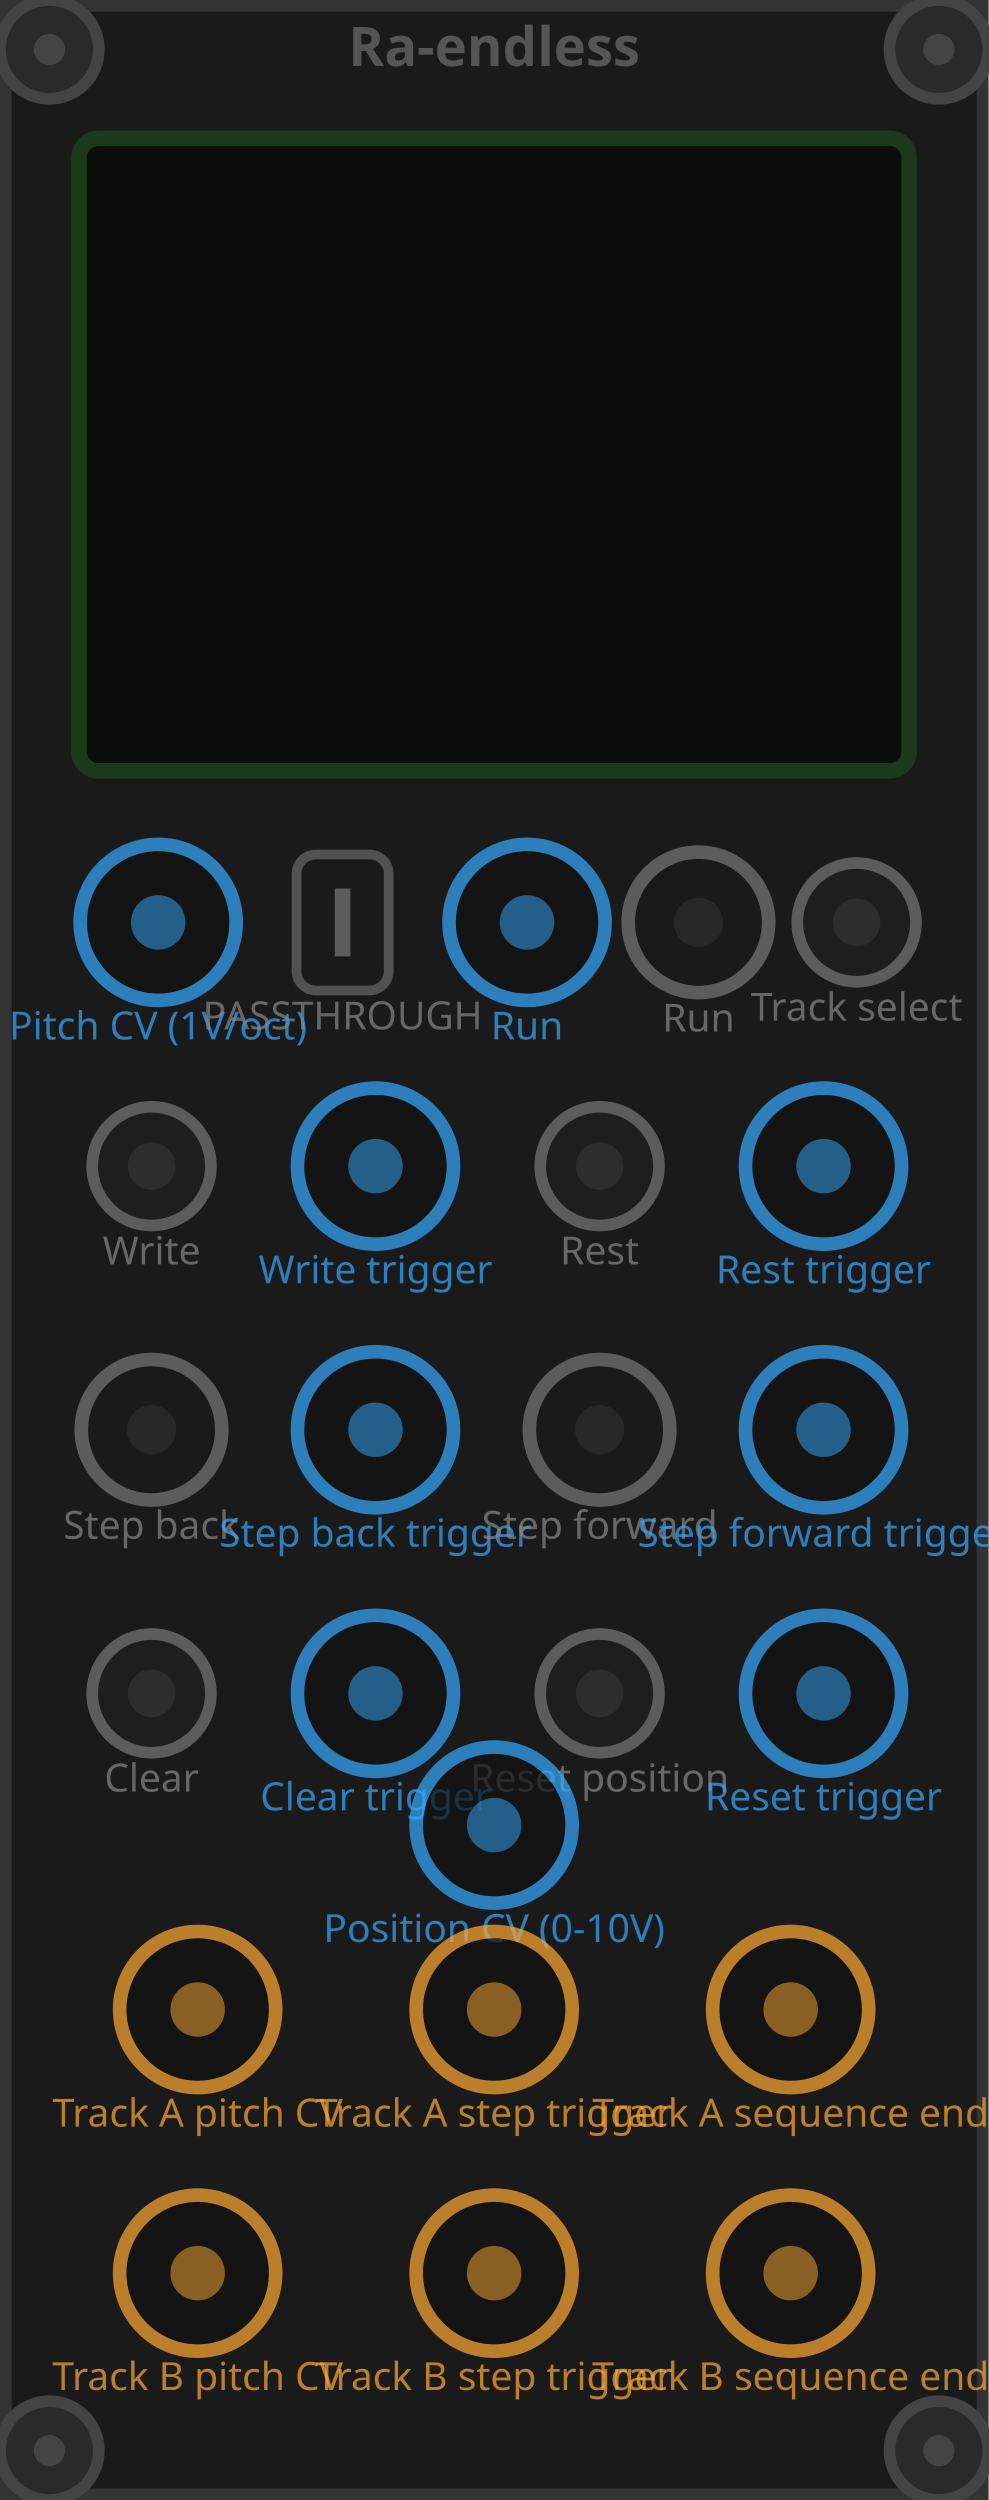
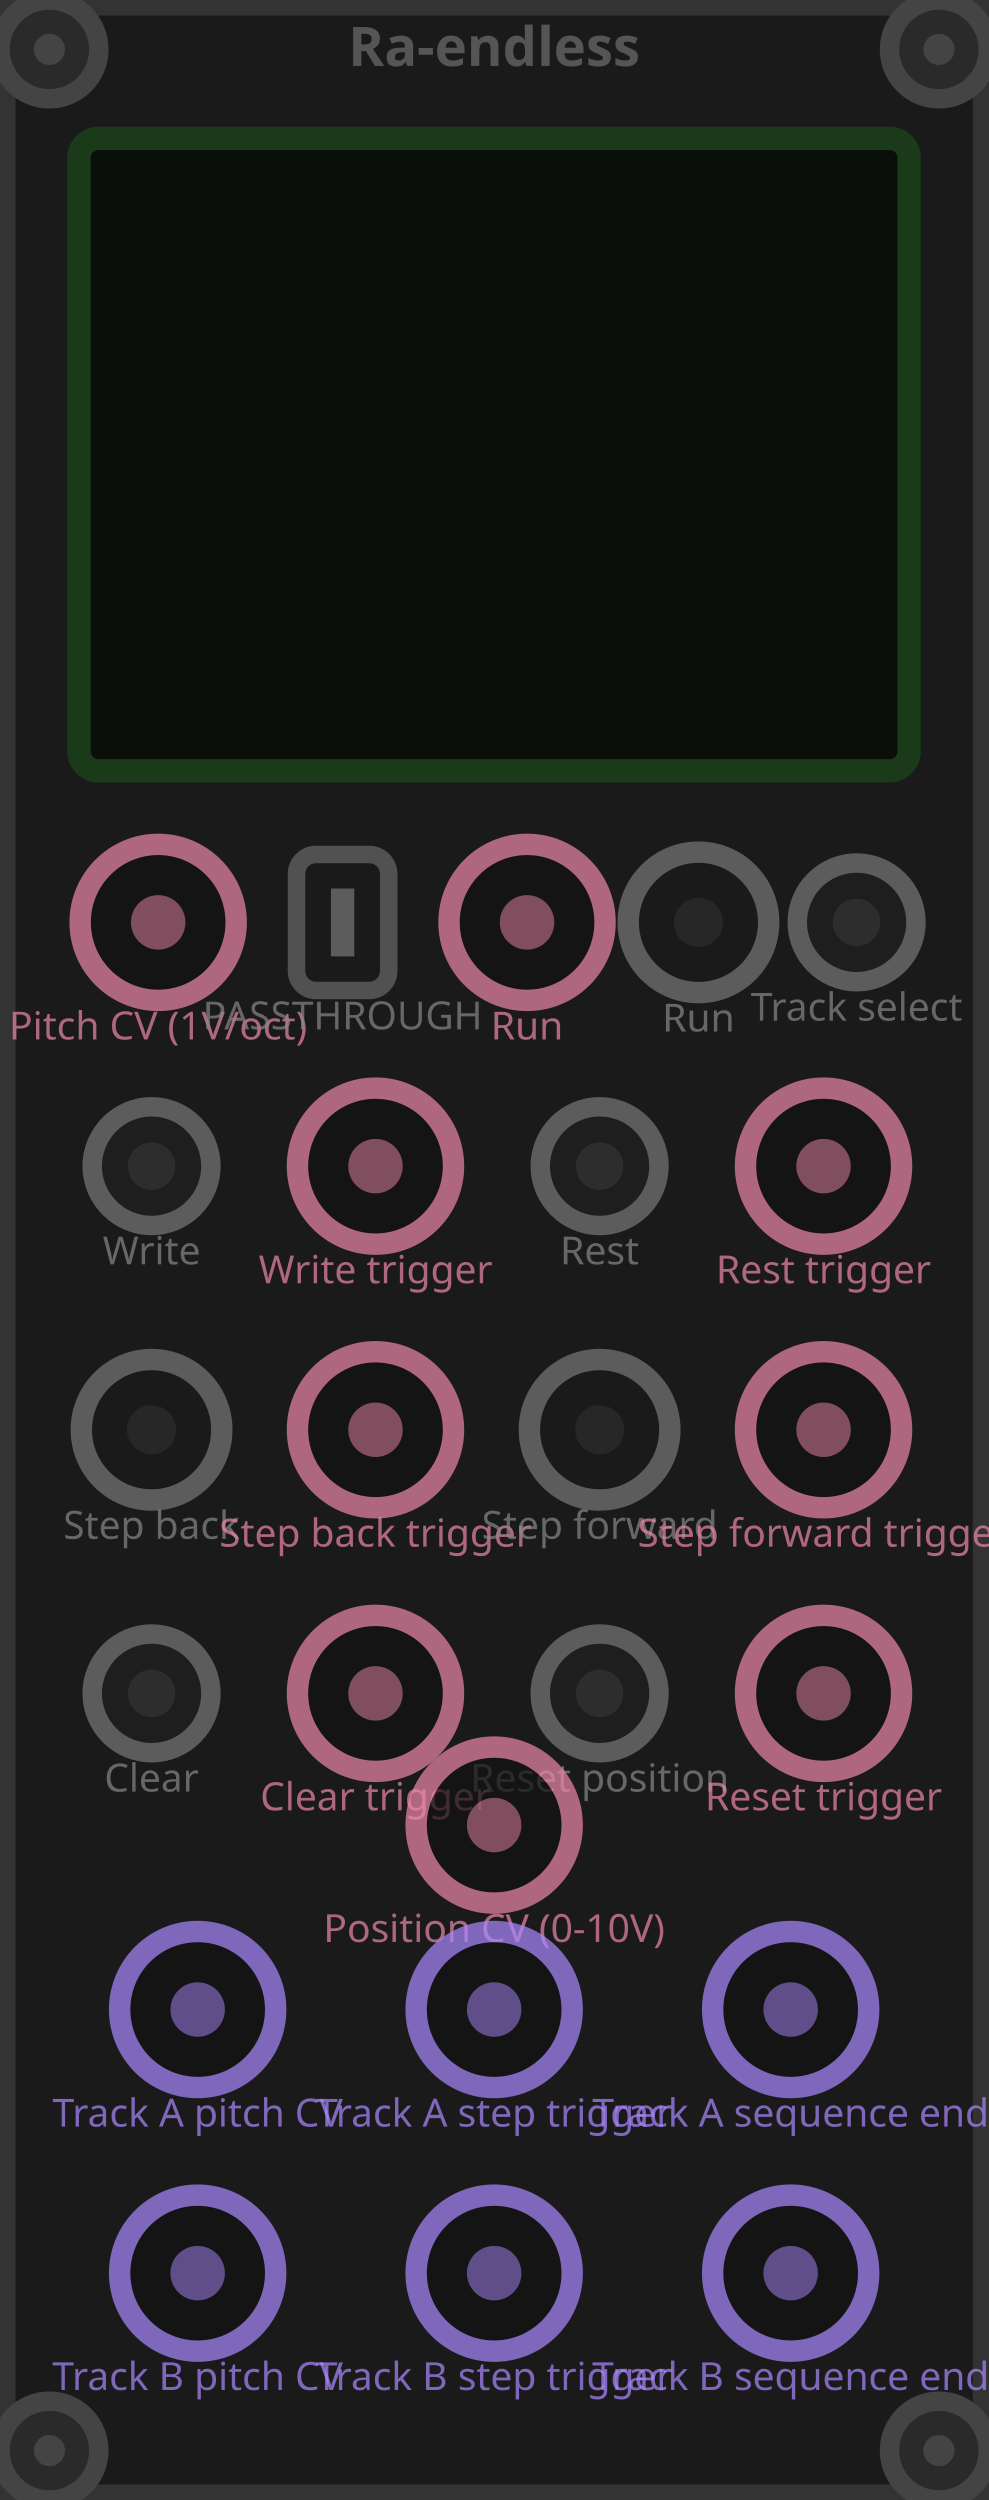
<svg xmlns="http://www.w3.org/2000/svg" viewBox="0 0 50.80 128.5" width="50.80mm" height="128.5mm">
  <rect width="50.80" height="128.5" fill="#1a1a1a" />
-   <rect x="0.3" y="0.3" width="50.20" height="127.9" fill="none" stroke="#333" stroke-width="0.6" />
-   <circle cx="2.54" cy="2.54" r="2.54" fill="#2a2a2a" stroke="#444" stroke-width="0.6" />
+   <rect x="0.3" y="0.3" width="50.20" height="127.9" fill="none" stroke="#333" stroke-width="1" />
+   <circle cx="2.54" cy="2.54" r="2.54" fill="#2a2a2a" stroke="#444" stroke-width="1" />
  <circle cx="2.54" cy="2.54" r="0.8" fill="#444" />
-   <circle cx="2.54" cy="125.96" r="2.54" fill="#2a2a2a" stroke="#444" stroke-width="0.6" />
+   <circle cx="2.54" cy="125.96" r="2.54" fill="#2a2a2a" stroke="#444" stroke-width="1" />
  <circle cx="2.54" cy="125.96" r="0.8" fill="#444" />
-   <circle cx="48.26" cy="2.54" r="2.54" fill="#2a2a2a" stroke="#444" stroke-width="0.6" />
+   <circle cx="48.26" cy="2.54" r="2.54" fill="#2a2a2a" stroke="#444" stroke-width="1" />
  <circle cx="48.26" cy="2.54" r="0.8" fill="#444" />
-   <circle cx="48.26" cy="125.96" r="2.54" fill="#2a2a2a" stroke="#444" stroke-width="0.6" />
+   <circle cx="48.26" cy="125.96" r="2.54" fill="#2a2a2a" stroke="#444" stroke-width="1" />
  <circle cx="48.26" cy="125.96" r="0.8" fill="#444" />
  <text x="25.40" y="3.39" fill="#555" font-family="sans-serif" font-size="2.8" text-anchor="middle" font-weight="bold">Ra-endless</text>
-   <rect x="4.06" y="7.11" width="42.67" height="32.51" rx="1" fill="#0a0f0a" stroke="#1a3a1a" stroke-width="0.8" />
-   <circle cx="8.13" cy="47.41" r="4.01" fill="#111" stroke="#3af" stroke-width="0.7" opacity="0.7" />
-   <circle cx="8.13" cy="47.41" r="1.40" fill="#3af" opacity="0.5" />
-   <text x="8.13" y="53.43" fill="#3af" font-family="sans-serif" font-size="2.0" text-anchor="middle" opacity="0.7">Pitch CV (1V/oct)</text>
-   <rect x="15.24" y="43.92" width="4.74" height="6.99" rx="1" fill="none" stroke="#888" stroke-width="0.5" opacity="0.5" />
-   <line x1="17.61" y1="49.16" x2="17.61" y2="45.67" stroke="#888" stroke-width="0.8" opacity="0.6" />
+   <rect x="4.06" y="7.11" width="42.67" height="32.51" rx="1" fill="#0a0f0a" stroke="#1a3a1a" stroke-width="1.2" />
+   <circle cx="8.13" cy="47.41" r="4.01" fill="#111" stroke="#EE88AA" stroke-width="1.1" opacity="0.7" />
+   <circle cx="8.13" cy="47.41" r="1.40" fill="#EE88AA" opacity="0.5" />
+   <text x="8.13" y="53.43" fill="#EE88AA" font-family="sans-serif" font-size="2.0" text-anchor="middle" opacity="0.7">Pitch CV (1V/oct)</text>
+   <rect x="15.24" y="43.92" width="4.74" height="6.99" rx="1" fill="none" stroke="#888" stroke-width="0.9" opacity="0.5" />
+   <line x1="17.61" y1="49.16" x2="17.61" y2="45.67" stroke="#888" stroke-width="1.2" opacity="0.6" />
  <text x="17.61" y="52.91" fill="#888" font-family="sans-serif" font-size="2.0" text-anchor="middle" opacity="0.7">PASSTHROUGH</text>
-   <circle cx="27.09" cy="47.41" r="4.01" fill="#111" stroke="#3af" stroke-width="0.7" opacity="0.7" />
-   <circle cx="27.09" cy="47.41" r="1.40" fill="#3af" opacity="0.5" />
-   <text x="27.09" y="53.43" fill="#3af" font-family="sans-serif" font-size="2.0" text-anchor="middle" opacity="0.7">Run</text>
-   <circle cx="35.90" cy="47.41" r="3.61" fill="#1a1a1a" stroke="#888" stroke-width="0.7" opacity="0.6" />
+   <circle cx="27.09" cy="47.41" r="4.01" fill="#111" stroke="#EE88AA" stroke-width="1.1" opacity="0.7" />
+   <circle cx="27.09" cy="47.41" r="1.40" fill="#EE88AA" opacity="0.5" />
+   <text x="27.09" y="53.43" fill="#EE88AA" font-family="sans-serif" font-size="2.0" text-anchor="middle" opacity="0.7">Run</text>
+   <circle cx="35.90" cy="47.41" r="3.61" fill="#1a1a1a" stroke="#888" stroke-width="1.1" opacity="0.6" />
  <circle cx="35.90" cy="47.41" r="1.26" fill="#333" opacity="0.5" />
  <text x="35.90" y="53.02" fill="#888" font-family="sans-serif" font-size="2.0" text-anchor="middle" opacity="0.7">Run</text>
-   <circle cx="44.03" cy="47.41" r="3.05" fill="#222" stroke="#888" stroke-width="0.6" opacity="0.6" />
+   <circle cx="44.03" cy="47.41" r="3.05" fill="#222" stroke="#888" stroke-width="1" opacity="0.6" />
  <circle cx="44.03" cy="47.41" r="1.22" fill="#444" opacity="0.4" />
  <text x="44.03" y="52.46" fill="#888" font-family="sans-serif" font-size="2.0" text-anchor="middle" opacity="0.7">Track select</text>
-   <circle cx="7.79" cy="59.94" r="3.05" fill="#222" stroke="#888" stroke-width="0.6" opacity="0.6" />
+   <circle cx="7.79" cy="59.94" r="3.05" fill="#222" stroke="#888" stroke-width="1" opacity="0.6" />
  <circle cx="7.79" cy="59.94" r="1.22" fill="#444" opacity="0.4" />
  <text x="7.79" y="64.99" fill="#888" font-family="sans-serif" font-size="2.0" text-anchor="middle" opacity="0.7">Write</text>
-   <circle cx="19.30" cy="59.94" r="4.01" fill="#111" stroke="#3af" stroke-width="0.7" opacity="0.7" />
-   <circle cx="19.30" cy="59.94" r="1.40" fill="#3af" opacity="0.5" />
-   <text x="19.30" y="65.96" fill="#3af" font-family="sans-serif" font-size="2.0" text-anchor="middle" opacity="0.7">Write trigger</text>
-   <circle cx="30.82" cy="59.94" r="3.05" fill="#222" stroke="#888" stroke-width="0.6" opacity="0.6" />
+   <circle cx="19.30" cy="59.94" r="4.01" fill="#111" stroke="#EE88AA" stroke-width="1.1" opacity="0.7" />
+   <circle cx="19.30" cy="59.94" r="1.40" fill="#EE88AA" opacity="0.5" />
+   <text x="19.30" y="65.96" fill="#EE88AA" font-family="sans-serif" font-size="2.0" text-anchor="middle" opacity="0.7">Write trigger</text>
+   <circle cx="30.82" cy="59.94" r="3.05" fill="#222" stroke="#888" stroke-width="1" opacity="0.6" />
  <circle cx="30.82" cy="59.94" r="1.22" fill="#444" opacity="0.4" />
  <text x="30.82" y="64.99" fill="#888" font-family="sans-serif" font-size="2.0" text-anchor="middle" opacity="0.7">Rest</text>
-   <circle cx="42.33" cy="59.94" r="4.01" fill="#111" stroke="#3af" stroke-width="0.7" opacity="0.7" />
-   <circle cx="42.33" cy="59.94" r="1.40" fill="#3af" opacity="0.5" />
-   <text x="42.33" y="65.96" fill="#3af" font-family="sans-serif" font-size="2.0" text-anchor="middle" opacity="0.7">Rest trigger</text>
-   <circle cx="7.79" cy="73.49" r="3.61" fill="#1a1a1a" stroke="#888" stroke-width="0.7" opacity="0.6" />
+   <circle cx="42.33" cy="59.94" r="4.01" fill="#111" stroke="#EE88AA" stroke-width="1.1" opacity="0.7" />
+   <circle cx="42.33" cy="59.94" r="1.40" fill="#EE88AA" opacity="0.5" />
+   <text x="42.33" y="65.96" fill="#EE88AA" font-family="sans-serif" font-size="2.0" text-anchor="middle" opacity="0.7">Rest trigger</text>
+   <circle cx="7.79" cy="73.49" r="3.61" fill="#1a1a1a" stroke="#888" stroke-width="1.1" opacity="0.6" />
  <circle cx="7.79" cy="73.49" r="1.26" fill="#333" opacity="0.5" />
  <text x="7.79" y="79.10" fill="#888" font-family="sans-serif" font-size="2.0" text-anchor="middle" opacity="0.7">Step back</text>
-   <circle cx="19.30" cy="73.49" r="4.01" fill="#111" stroke="#3af" stroke-width="0.7" opacity="0.7" />
-   <circle cx="19.30" cy="73.49" r="1.40" fill="#3af" opacity="0.5" />
-   <text x="19.30" y="79.50" fill="#3af" font-family="sans-serif" font-size="2.0" text-anchor="middle" opacity="0.7">Step back trigger</text>
-   <circle cx="30.82" cy="73.49" r="3.61" fill="#1a1a1a" stroke="#888" stroke-width="0.7" opacity="0.6" />
+   <circle cx="19.30" cy="73.49" r="4.01" fill="#111" stroke="#EE88AA" stroke-width="1.1" opacity="0.7" />
+   <circle cx="19.30" cy="73.49" r="1.40" fill="#EE88AA" opacity="0.5" />
+   <text x="19.30" y="79.50" fill="#EE88AA" font-family="sans-serif" font-size="2.0" text-anchor="middle" opacity="0.7">Step back trigger</text>
+   <circle cx="30.82" cy="73.49" r="3.61" fill="#1a1a1a" stroke="#888" stroke-width="1.1" opacity="0.6" />
  <circle cx="30.82" cy="73.49" r="1.26" fill="#333" opacity="0.5" />
  <text x="30.82" y="79.10" fill="#888" font-family="sans-serif" font-size="2.0" text-anchor="middle" opacity="0.7">Step forward</text>
-   <circle cx="42.33" cy="73.49" r="4.01" fill="#111" stroke="#3af" stroke-width="0.7" opacity="0.7" />
-   <circle cx="42.33" cy="73.49" r="1.40" fill="#3af" opacity="0.5" />
-   <text x="42.33" y="79.50" fill="#3af" font-family="sans-serif" font-size="2.0" text-anchor="middle" opacity="0.7">Step forward trigger</text>
-   <circle cx="7.79" cy="87.04" r="3.05" fill="#222" stroke="#888" stroke-width="0.6" opacity="0.6" />
+   <circle cx="42.33" cy="73.49" r="4.01" fill="#111" stroke="#EE88AA" stroke-width="1.1" opacity="0.7" />
+   <circle cx="42.33" cy="73.49" r="1.40" fill="#EE88AA" opacity="0.5" />
+   <text x="42.33" y="79.50" fill="#EE88AA" font-family="sans-serif" font-size="2.0" text-anchor="middle" opacity="0.7">Step forward trigger</text>
+   <circle cx="7.79" cy="87.04" r="3.05" fill="#222" stroke="#888" stroke-width="1" opacity="0.6" />
  <circle cx="7.79" cy="87.04" r="1.22" fill="#444" opacity="0.4" />
  <text x="7.79" y="92.09" fill="#888" font-family="sans-serif" font-size="2.0" text-anchor="middle" opacity="0.7">Clear</text>
-   <circle cx="19.30" cy="87.04" r="4.01" fill="#111" stroke="#3af" stroke-width="0.7" opacity="0.7" />
-   <circle cx="19.30" cy="87.04" r="1.40" fill="#3af" opacity="0.5" />
-   <text x="19.30" y="93.05" fill="#3af" font-family="sans-serif" font-size="2.0" text-anchor="middle" opacity="0.7">Clear trigger</text>
-   <circle cx="30.82" cy="87.04" r="3.05" fill="#222" stroke="#888" stroke-width="0.6" opacity="0.6" />
+   <circle cx="19.30" cy="87.04" r="4.01" fill="#111" stroke="#EE88AA" stroke-width="1.1" opacity="0.7" />
+   <circle cx="19.30" cy="87.04" r="1.40" fill="#EE88AA" opacity="0.5" />
+   <text x="19.30" y="93.05" fill="#EE88AA" font-family="sans-serif" font-size="2.0" text-anchor="middle" opacity="0.7">Clear trigger</text>
+   <circle cx="30.82" cy="87.04" r="3.05" fill="#222" stroke="#888" stroke-width="1" opacity="0.6" />
  <circle cx="30.82" cy="87.04" r="1.22" fill="#444" opacity="0.4" />
  <text x="30.82" y="92.09" fill="#888" font-family="sans-serif" font-size="2.0" text-anchor="middle" opacity="0.7">Reset position</text>
-   <circle cx="42.33" cy="87.04" r="4.01" fill="#111" stroke="#3af" stroke-width="0.7" opacity="0.7" />
-   <circle cx="42.33" cy="87.04" r="1.40" fill="#3af" opacity="0.5" />
-   <text x="42.33" y="93.05" fill="#3af" font-family="sans-serif" font-size="2.0" text-anchor="middle" opacity="0.7">Reset trigger</text>
-   <circle cx="25.40" cy="93.81" r="4.01" fill="#111" stroke="#3af" stroke-width="0.7" opacity="0.7" />
-   <circle cx="25.40" cy="93.81" r="1.40" fill="#3af" opacity="0.5" />
-   <text x="25.40" y="99.82" fill="#3af" font-family="sans-serif" font-size="2.0" text-anchor="middle" opacity="0.7">Position CV (0-10V)</text>
-   <circle cx="10.16" cy="103.29" r="4.01" fill="#111" stroke="#fa3" stroke-width="0.7" opacity="0.7" />
-   <circle cx="10.16" cy="103.29" r="1.40" fill="#fa3" opacity="0.5" />
-   <text x="10.16" y="109.31" fill="#fa3" font-family="sans-serif" font-size="2.0" text-anchor="middle" opacity="0.7">Track A pitch CV</text>
-   <circle cx="25.40" cy="103.29" r="4.01" fill="#111" stroke="#fa3" stroke-width="0.7" opacity="0.7" />
-   <circle cx="25.40" cy="103.29" r="1.40" fill="#fa3" opacity="0.5" />
-   <text x="25.40" y="109.31" fill="#fa3" font-family="sans-serif" font-size="2.0" text-anchor="middle" opacity="0.7">Track A step trigger</text>
-   <circle cx="40.64" cy="103.29" r="4.01" fill="#111" stroke="#fa3" stroke-width="0.7" opacity="0.7" />
-   <circle cx="40.64" cy="103.29" r="1.40" fill="#fa3" opacity="0.5" />
-   <text x="40.64" y="109.31" fill="#fa3" font-family="sans-serif" font-size="2.0" text-anchor="middle" opacity="0.7">Track A sequence end</text>
-   <circle cx="10.16" cy="116.84" r="4.01" fill="#111" stroke="#fa3" stroke-width="0.7" opacity="0.7" />
-   <circle cx="10.16" cy="116.84" r="1.40" fill="#fa3" opacity="0.5" />
-   <text x="10.16" y="122.85" fill="#fa3" font-family="sans-serif" font-size="2.0" text-anchor="middle" opacity="0.7">Track B pitch CV</text>
-   <circle cx="25.40" cy="116.84" r="4.01" fill="#111" stroke="#fa3" stroke-width="0.7" opacity="0.7" />
-   <circle cx="25.40" cy="116.84" r="1.40" fill="#fa3" opacity="0.5" />
-   <text x="25.40" y="122.85" fill="#fa3" font-family="sans-serif" font-size="2.0" text-anchor="middle" opacity="0.7">Track B step trigger</text>
-   <circle cx="40.64" cy="116.84" r="4.01" fill="#111" stroke="#fa3" stroke-width="0.7" opacity="0.7" />
-   <circle cx="40.64" cy="116.84" r="1.40" fill="#fa3" opacity="0.5" />
-   <text x="40.64" y="122.85" fill="#fa3" font-family="sans-serif" font-size="2.0" text-anchor="middle" opacity="0.7">Track B sequence end</text>
+   <circle cx="42.33" cy="87.04" r="4.01" fill="#111" stroke="#EE88AA" stroke-width="1.1" opacity="0.7" />
+   <circle cx="42.33" cy="87.04" r="1.40" fill="#EE88AA" opacity="0.5" />
+   <text x="42.33" y="93.05" fill="#EE88AA" font-family="sans-serif" font-size="2.0" text-anchor="middle" opacity="0.7">Reset trigger</text>
+   <circle cx="25.40" cy="93.81" r="4.01" fill="#111" stroke="#EE88AA" stroke-width="1.1" opacity="0.7" />
+   <circle cx="25.40" cy="93.81" r="1.40" fill="#EE88AA" opacity="0.5" />
+   <text x="25.40" y="99.82" fill="#EE88AA" font-family="sans-serif" font-size="2.0" text-anchor="middle" opacity="0.7">Position CV (0-10V)</text>
+   <circle cx="10.16" cy="103.29" r="4.01" fill="#111" stroke="#AA88FF" stroke-width="1.1" opacity="0.7" />
+   <circle cx="10.16" cy="103.29" r="1.40" fill="#AA88FF" opacity="0.5" />
+   <text x="10.16" y="109.31" fill="#AA88FF" font-family="sans-serif" font-size="2.0" text-anchor="middle" opacity="0.7">Track A pitch CV</text>
+   <circle cx="25.40" cy="103.29" r="4.01" fill="#111" stroke="#AA88FF" stroke-width="1.1" opacity="0.7" />
+   <circle cx="25.40" cy="103.29" r="1.40" fill="#AA88FF" opacity="0.5" />
+   <text x="25.40" y="109.31" fill="#AA88FF" font-family="sans-serif" font-size="2.0" text-anchor="middle" opacity="0.7">Track A step trigger</text>
+   <circle cx="40.64" cy="103.29" r="4.01" fill="#111" stroke="#AA88FF" stroke-width="1.1" opacity="0.7" />
+   <circle cx="40.64" cy="103.29" r="1.40" fill="#AA88FF" opacity="0.5" />
+   <text x="40.64" y="109.31" fill="#AA88FF" font-family="sans-serif" font-size="2.0" text-anchor="middle" opacity="0.7">Track A sequence end</text>
+   <circle cx="10.16" cy="116.84" r="4.01" fill="#111" stroke="#AA88FF" stroke-width="1.1" opacity="0.7" />
+   <circle cx="10.16" cy="116.84" r="1.40" fill="#AA88FF" opacity="0.5" />
+   <text x="10.16" y="122.85" fill="#AA88FF" font-family="sans-serif" font-size="2.0" text-anchor="middle" opacity="0.7">Track B pitch CV</text>
+   <circle cx="25.40" cy="116.84" r="4.01" fill="#111" stroke="#AA88FF" stroke-width="1.1" opacity="0.7" />
+   <circle cx="25.40" cy="116.84" r="1.40" fill="#AA88FF" opacity="0.5" />
+   <text x="25.40" y="122.85" fill="#AA88FF" font-family="sans-serif" font-size="2.0" text-anchor="middle" opacity="0.7">Track B step trigger</text>
+   <circle cx="40.64" cy="116.84" r="4.01" fill="#111" stroke="#AA88FF" stroke-width="1.1" opacity="0.7" />
+   <circle cx="40.64" cy="116.84" r="1.40" fill="#AA88FF" opacity="0.5" />
+   <text x="40.64" y="122.85" fill="#AA88FF" font-family="sans-serif" font-size="2.0" text-anchor="middle" opacity="0.7">Track B sequence end</text>
</svg>
